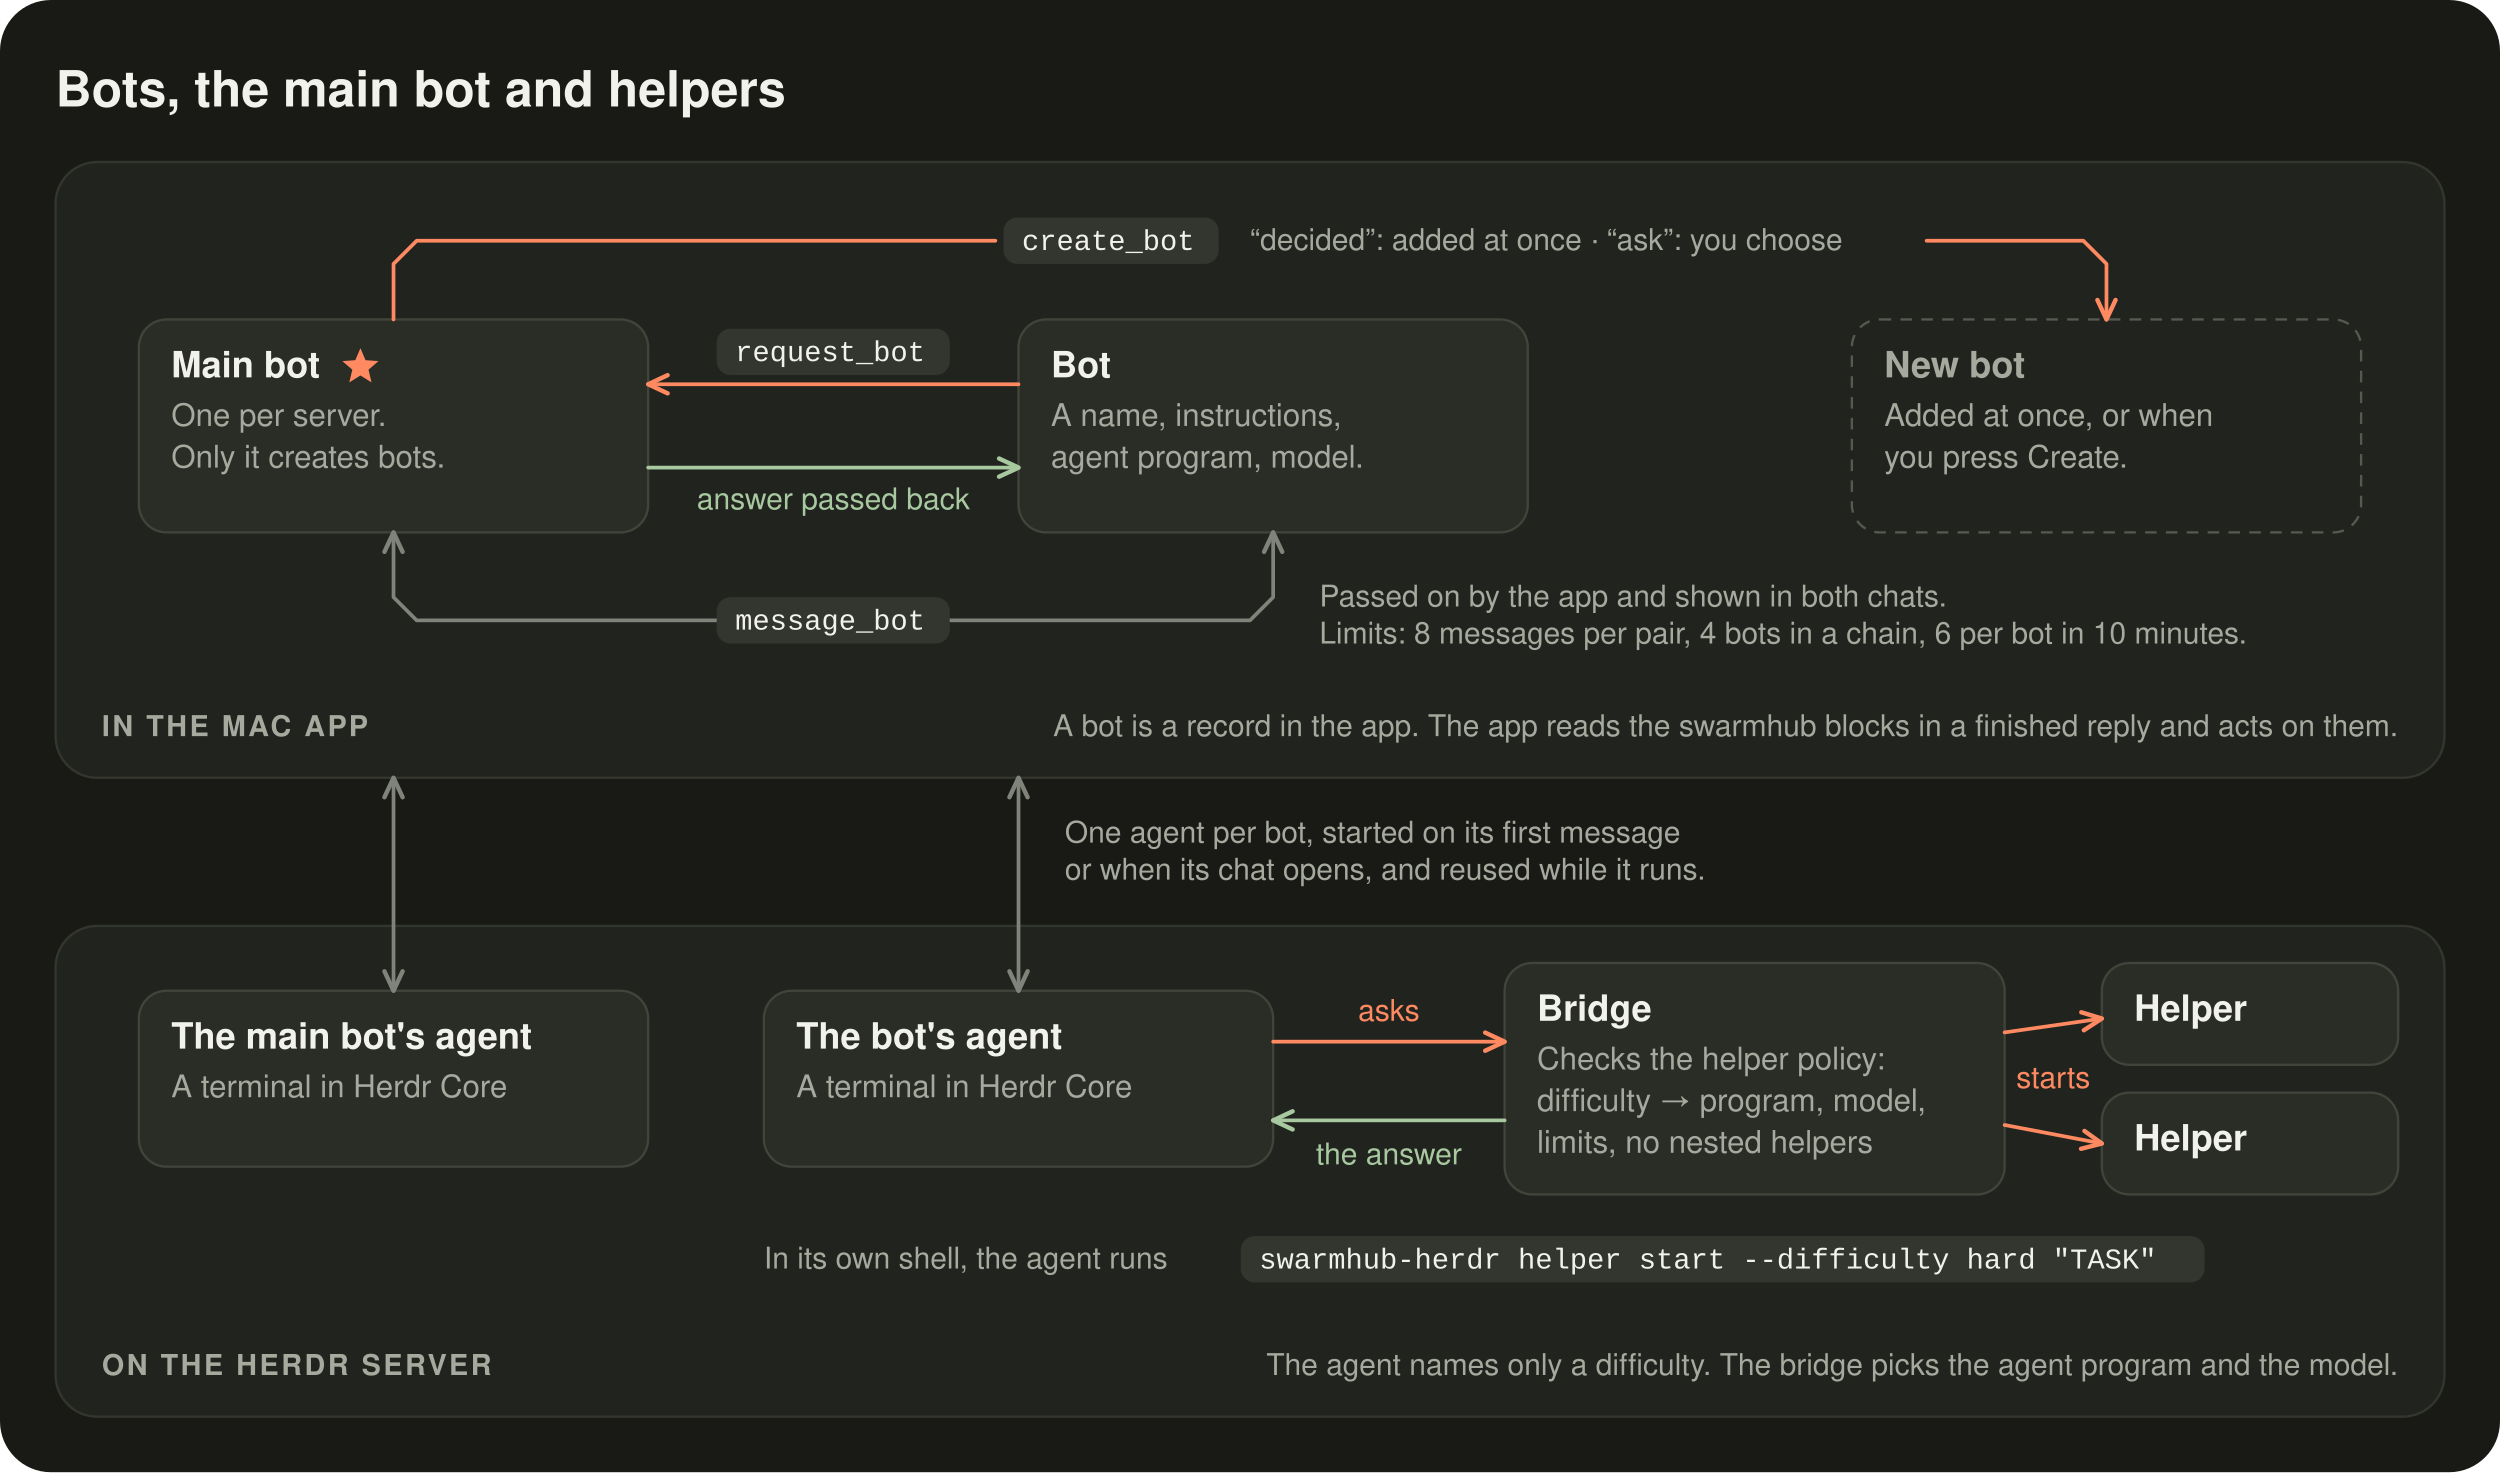
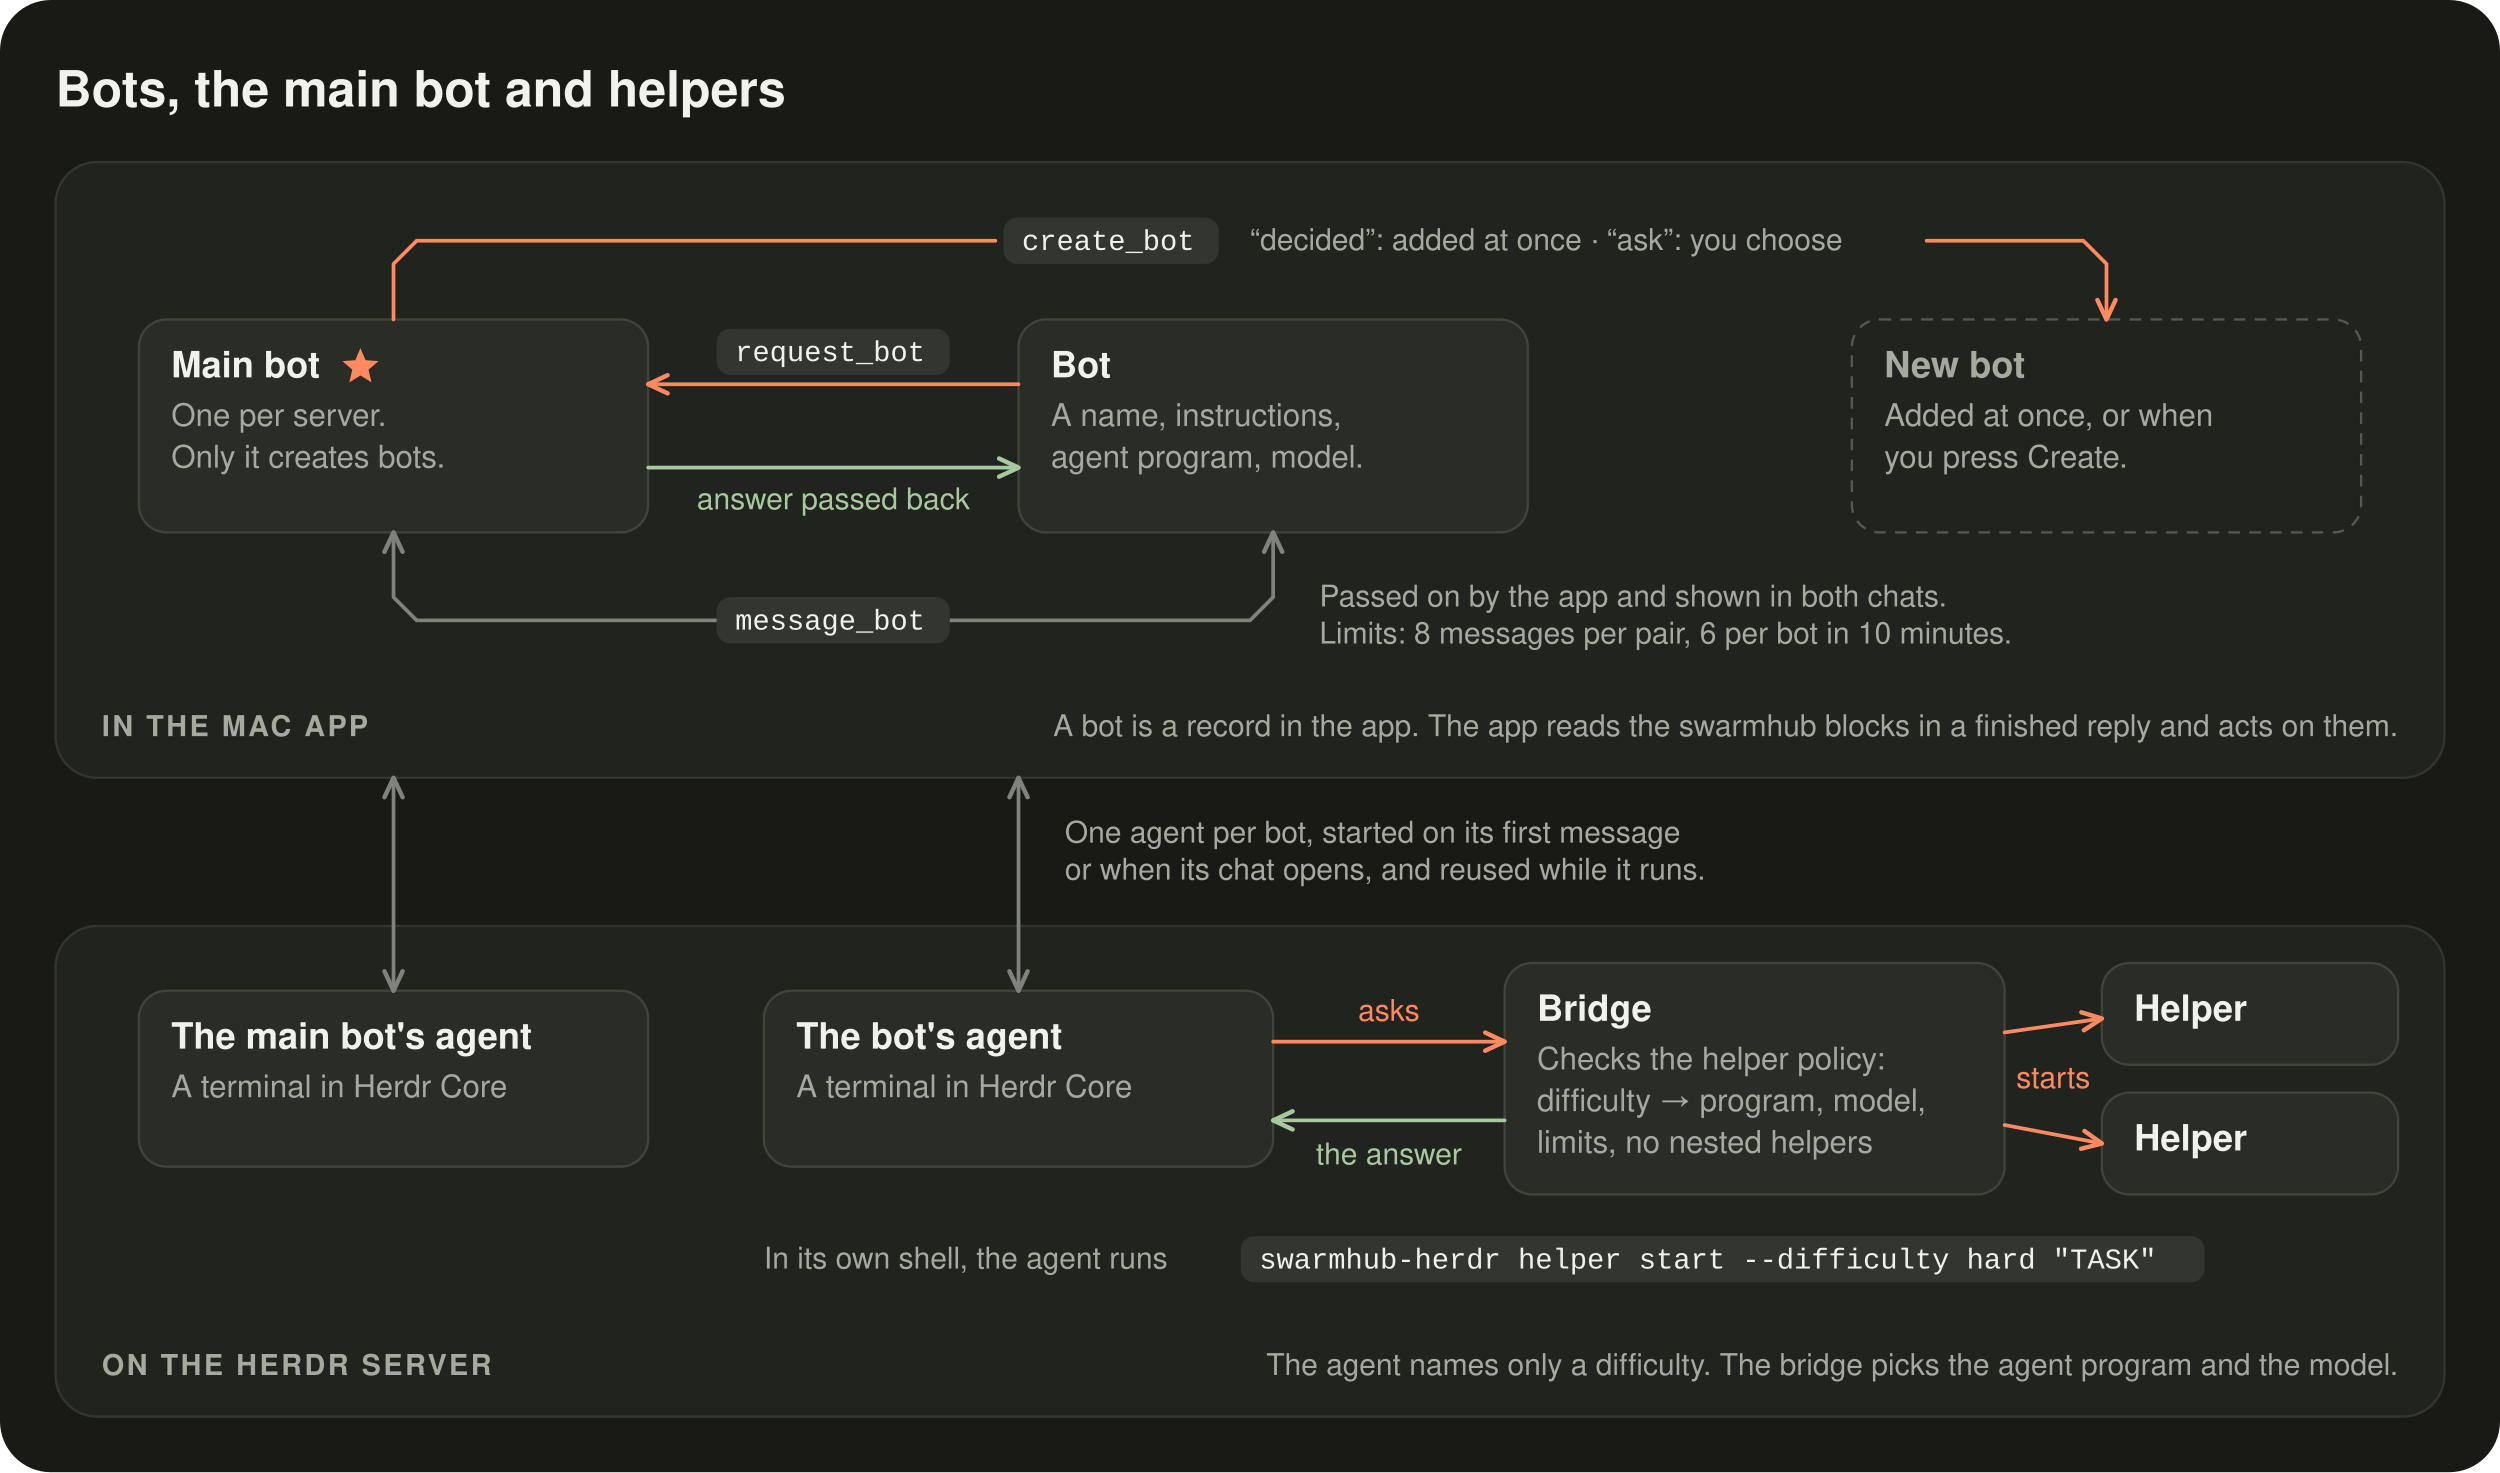
<svg xmlns="http://www.w3.org/2000/svg" width="1080" height="636" viewBox="0 0 1080 636" role="img" aria-labelledby="t d">
  <defs>
    <marker id="head-send" viewBox="0 0 10 10" refX="8.5" refY="5" markerWidth="7" markerHeight="7" orient="auto-start-reverse">
      <path d="M1 1.5 8.5 5 1 8.5" fill="none" stroke="#ff8a61" stroke-width="1.7" stroke-linecap="round" stroke-linejoin="round" />
    </marker>
    <marker id="tail-send" viewBox="0 0 10 10" refX="8.5" refY="5" markerWidth="7" markerHeight="7" orient="auto-start-reverse">
      <path d="M1 1.5 8.5 5 1 8.5" fill="none" stroke="#ff8a61" stroke-width="1.7" stroke-linecap="round" stroke-linejoin="round" />
    </marker>
    <marker id="head-back" viewBox="0 0 10 10" refX="8.5" refY="5" markerWidth="7" markerHeight="7" orient="auto-start-reverse">
      <path d="M1 1.5 8.5 5 1 8.5" fill="none" stroke="#a8c9a0" stroke-width="1.7" stroke-linecap="round" stroke-linejoin="round" />
    </marker>
    <marker id="tail-back" viewBox="0 0 10 10" refX="8.5" refY="5" markerWidth="7" markerHeight="7" orient="auto-start-reverse">
      <path d="M1 1.5 8.5 5 1 8.5" fill="none" stroke="#a8c9a0" stroke-width="1.7" stroke-linecap="round" stroke-linejoin="round" />
    </marker>
    <marker id="head-line" viewBox="0 0 10 10" refX="8.5" refY="5" markerWidth="7" markerHeight="7" orient="auto-start-reverse">
      <path d="M1 1.5 8.5 5 1 8.5" fill="none" stroke="#80837a" stroke-width="1.7" stroke-linecap="round" stroke-linejoin="round" />
    </marker>
    <marker id="tail-line" viewBox="0 0 10 10" refX="8.5" refY="5" markerWidth="7" markerHeight="7" orient="auto-start-reverse">
      <path d="M1 1.5 8.5 5 1 8.5" fill="none" stroke="#80837a" stroke-width="1.7" stroke-linecap="round" stroke-linejoin="round" />
    </marker>
  </defs>
  <rect width="1080" height="636" rx="22" fill="#191a16" />
  <rect x="24" y="70" width="1032" height="266" rx="18" fill="#21231e" stroke="#33362e" />
  <text x="44.0" y="318.0" font-family="-apple-system, BlinkMacSystemFont, 'SF Pro Text', 'Helvetica Neue', Helvetica, Arial, sans-serif" font-size="12.42" font-weight="700" fill="#a6a99d" text-anchor="start" letter-spacing="1.1">IN THE MAC APP</text>
  <text x="1036.0" y="318.0" font-family="-apple-system, BlinkMacSystemFont, 'SF Pro Text', 'Helvetica Neue', Helvetica, Arial, sans-serif" font-size="12.96" font-weight="400" fill="#a6a99d" text-anchor="end">A bot is a record in the app. The app reads the swarmhub blocks in a finished reply and acts on them.</text>
  <rect x="60" y="138" width="220" height="92" rx="12" fill="#2a2c26" stroke="#41443b" />
  <text x="74.0" y="163.0" font-family="-apple-system, BlinkMacSystemFont, 'SF Pro Text', 'Helvetica Neue', Helvetica, Arial, sans-serif" font-size="15.66" font-weight="600" fill="#f2f2ec" text-anchor="start">Main bot</text>
  <path transform="translate(155.7 158)" d="M0-7.6 2.2-2.4 7.8-2 3.5 1.7 4.8 7.2 0 4.2-4.8 7.2-3.5 1.7-7.8-2-2.2-2.4Z" fill="#ff8a61" />
  <text x="74.0" y="184.0" font-family="-apple-system, BlinkMacSystemFont, 'SF Pro Text', 'Helvetica Neue', Helvetica, Arial, sans-serif" font-size="13.50" font-weight="400" fill="#a6a99d" text-anchor="start">One per server.</text>
  <text x="74.0" y="202.0" font-family="-apple-system, BlinkMacSystemFont, 'SF Pro Text', 'Helvetica Neue', Helvetica, Arial, sans-serif" font-size="13.50" font-weight="400" fill="#a6a99d" text-anchor="start">Only it creates bots.</text>
  <rect x="440" y="138" width="220" height="92" rx="12" fill="#2a2c26" stroke="#41443b" />
  <text x="454.0" y="163.0" font-family="-apple-system, BlinkMacSystemFont, 'SF Pro Text', 'Helvetica Neue', Helvetica, Arial, sans-serif" font-size="15.66" font-weight="600" fill="#f2f2ec" text-anchor="start">Bot</text>
  <text x="454.0" y="184.0" font-family="-apple-system, BlinkMacSystemFont, 'SF Pro Text', 'Helvetica Neue', Helvetica, Arial, sans-serif" font-size="13.50" font-weight="400" fill="#a6a99d" text-anchor="start">A name, instructions,</text>
  <text x="454.0" y="202.0" font-family="-apple-system, BlinkMacSystemFont, 'SF Pro Text', 'Helvetica Neue', Helvetica, Arial, sans-serif" font-size="13.50" font-weight="400" fill="#a6a99d" text-anchor="start">agent program, model.</text>
  <rect x="800" y="138" width="220" height="92" rx="12" fill="none" stroke="#565950" stroke-dasharray="5 4" />
  <text x="814.0" y="163.0" font-family="-apple-system, BlinkMacSystemFont, 'SF Pro Text', 'Helvetica Neue', Helvetica, Arial, sans-serif" font-size="15.66" font-weight="600" fill="#a6a99d" text-anchor="start">New bot</text>
  <text x="814.0" y="184.0" font-family="-apple-system, BlinkMacSystemFont, 'SF Pro Text', 'Helvetica Neue', Helvetica, Arial, sans-serif" font-size="13.50" font-weight="400" fill="#a6a99d" text-anchor="start">Added at once, or when</text>
  <text x="814.0" y="202.0" font-family="-apple-system, BlinkMacSystemFont, 'SF Pro Text', 'Helvetica Neue', Helvetica, Arial, sans-serif" font-size="13.50" font-weight="400" fill="#a6a99d" text-anchor="start">you press Create.</text>
  <path d="M440.0 166.0 L280.0 166.0" fill="none" stroke="#ff8a61" stroke-width="1.6" stroke-linejoin="round" stroke-linecap="round" marker-end="url(#head-send)" />
  <rect x="309.6" y="142" width="100.7" height="20" rx="6" fill="#33362e" />
  <text x="317.6" y="156.0" font-family="ui-monospace, 'SF Mono', SFMono-Regular, Menlo, Consolas, 'Liberation Mono', monospace" font-size="12.42" font-weight="400" fill="#f2f2ec" text-anchor="start">request_bot</text>
  <path d="M280.0 202.0 L440.0 202.0" fill="none" stroke="#a8c9a0" stroke-width="1.6" stroke-linejoin="round" stroke-linecap="round" marker-end="url(#head-back)" />
  <text x="360.0" y="220.0" font-family="-apple-system, BlinkMacSystemFont, 'SF Pro Text', 'Helvetica Neue', Helvetica, Arial, sans-serif" font-size="12.96" font-weight="500" fill="#a8c9a0" text-anchor="middle">answer passed back</text>
  <path d="M170.0 138.0 L170.0 114.0 L180.0 104.0 L430.0 104.0" fill="none" stroke="#ff8a61" stroke-width="1.6" stroke-linejoin="round" stroke-linecap="round" />
  <path d="M832.3 104.0 L900.0 104.0 L910.0 114.0 L910.0 138.0" fill="none" stroke="#ff8a61" stroke-width="1.6" stroke-linejoin="round" stroke-linecap="round" marker-end="url(#head-send)" />
  <rect x="433.5" y="94" width="93.0" height="20" rx="6" fill="#33362e" />
  <text x="441.5" y="108.0" font-family="ui-monospace, 'SF Mono', SFMono-Regular, Menlo, Consolas, 'Liberation Mono', monospace" font-size="12.42" font-weight="400" fill="#f2f2ec" text-anchor="start">create_bot</text>
  <text x="540.0" y="108.0" font-family="-apple-system, BlinkMacSystemFont, 'SF Pro Text', 'Helvetica Neue', Helvetica, Arial, sans-serif" font-size="12.96" font-weight="500" fill="#a6a99d" text-anchor="start">“decided”: added at once · “ask”: you choose</text>
  <path d="M550.0 230.0 L550.0 258.0 L540.0 268.0 L180.0 268.0 L170.0 258.0 L170.0 230.0" fill="none" stroke="#80837a" stroke-width="1.6" stroke-linejoin="round" stroke-linecap="round" marker-end="url(#head-line)" marker-start="url(#tail-line)" />
  <rect x="309.6" y="258" width="100.7" height="20" rx="6" fill="#33362e" />
  <text x="317.6" y="272.0" font-family="ui-monospace, 'SF Mono', SFMono-Regular, Menlo, Consolas, 'Liberation Mono', monospace" font-size="12.42" font-weight="400" fill="#f2f2ec" text-anchor="start">message_bot</text>
  <text x="570.0" y="262.0" font-family="-apple-system, BlinkMacSystemFont, 'SF Pro Text', 'Helvetica Neue', Helvetica, Arial, sans-serif" font-size="12.96" font-weight="500" fill="#a6a99d" text-anchor="start">Passed on by the app and shown in both chats.</text>
-   <text x="570.0" y="278.0" font-family="-apple-system, BlinkMacSystemFont, 'SF Pro Text', 'Helvetica Neue', Helvetica, Arial, sans-serif" font-size="12.96" font-weight="500" fill="#a6a99d" text-anchor="start">Limits: 8 messages per pair, 4 bots in a chain, 6 per bot in 10 minutes.</text>
+   <text x="570.0" y="278.0" font-family="-apple-system, BlinkMacSystemFont, 'SF Pro Text', 'Helvetica Neue', Helvetica, Arial, sans-serif" font-size="12.96" font-weight="500" fill="#a6a99d" text-anchor="start">Limits: 8 messages per pair, 6 per bot in 10 minutes.</text>
  <rect x="24" y="400" width="1032" height="212" rx="18" fill="#21231e" stroke="#33362e" />
  <text x="44.0" y="594.0" font-family="-apple-system, BlinkMacSystemFont, 'SF Pro Text', 'Helvetica Neue', Helvetica, Arial, sans-serif" font-size="12.42" font-weight="700" fill="#a6a99d" text-anchor="start" letter-spacing="1.1">ON THE HERDR SERVER</text>
  <text x="1036.0" y="594.0" font-family="-apple-system, BlinkMacSystemFont, 'SF Pro Text', 'Helvetica Neue', Helvetica, Arial, sans-serif" font-size="12.96" font-weight="400" fill="#a6a99d" text-anchor="end">The agent names only a difficulty. The bridge picks the agent program and the model.</text>
  <rect x="60" y="428" width="220" height="76" rx="12" fill="#2a2c26" stroke="#41443b" />
  <text x="74.0" y="453.0" font-family="-apple-system, BlinkMacSystemFont, 'SF Pro Text', 'Helvetica Neue', Helvetica, Arial, sans-serif" font-size="15.66" font-weight="600" fill="#f2f2ec" text-anchor="start">The main bot's agent</text>
  <text x="74.0" y="474.0" font-family="-apple-system, BlinkMacSystemFont, 'SF Pro Text', 'Helvetica Neue', Helvetica, Arial, sans-serif" font-size="13.50" font-weight="400" fill="#a6a99d" text-anchor="start">A terminal in Herdr Core</text>
  <rect x="330" y="428" width="220" height="76" rx="12" fill="#2a2c26" stroke="#41443b" />
  <text x="344.0" y="453.0" font-family="-apple-system, BlinkMacSystemFont, 'SF Pro Text', 'Helvetica Neue', Helvetica, Arial, sans-serif" font-size="15.66" font-weight="600" fill="#f2f2ec" text-anchor="start">The bot's agent</text>
  <text x="344.0" y="474.0" font-family="-apple-system, BlinkMacSystemFont, 'SF Pro Text', 'Helvetica Neue', Helvetica, Arial, sans-serif" font-size="13.50" font-weight="400" fill="#a6a99d" text-anchor="start">A terminal in Herdr Core</text>
  <rect x="650" y="416" width="216" height="100" rx="12" fill="#2a2c26" stroke="#41443b" />
  <text x="664.0" y="441.0" font-family="-apple-system, BlinkMacSystemFont, 'SF Pro Text', 'Helvetica Neue', Helvetica, Arial, sans-serif" font-size="15.66" font-weight="600" fill="#f2f2ec" text-anchor="start">Bridge</text>
  <text x="664.0" y="462.0" font-family="-apple-system, BlinkMacSystemFont, 'SF Pro Text', 'Helvetica Neue', Helvetica, Arial, sans-serif" font-size="13.50" font-weight="400" fill="#a6a99d" text-anchor="start">Checks the helper policy:</text>
  <text x="664.0" y="480.0" font-family="-apple-system, BlinkMacSystemFont, 'SF Pro Text', 'Helvetica Neue', Helvetica, Arial, sans-serif" font-size="13.50" font-weight="400" fill="#a6a99d" text-anchor="start">difficulty → program, model,</text>
  <text x="664.0" y="498.0" font-family="-apple-system, BlinkMacSystemFont, 'SF Pro Text', 'Helvetica Neue', Helvetica, Arial, sans-serif" font-size="13.50" font-weight="400" fill="#a6a99d" text-anchor="start">limits, no nested helpers</text>
  <rect x="908" y="416" width="128" height="44" rx="12" fill="#2a2c26" stroke="#41443b" />
  <text x="922.0" y="441.0" font-family="-apple-system, BlinkMacSystemFont, 'SF Pro Text', 'Helvetica Neue', Helvetica, Arial, sans-serif" font-size="15.66" font-weight="600" fill="#f2f2ec" text-anchor="start">Helper</text>
  <rect x="908" y="472" width="128" height="44" rx="12" fill="#2a2c26" stroke="#41443b" />
  <text x="922.0" y="497.0" font-family="-apple-system, BlinkMacSystemFont, 'SF Pro Text', 'Helvetica Neue', Helvetica, Arial, sans-serif" font-size="15.66" font-weight="600" fill="#f2f2ec" text-anchor="start">Helper</text>
  <path d="M550.0 450.0 L650.0 450.0" fill="none" stroke="#ff8a61" stroke-width="1.6" stroke-linejoin="round" stroke-linecap="round" marker-end="url(#head-send)" />
  <text x="600.0" y="441.0" font-family="-apple-system, BlinkMacSystemFont, 'SF Pro Text', 'Helvetica Neue', Helvetica, Arial, sans-serif" font-size="12.96" font-weight="500" fill="#ff8a61" text-anchor="middle">asks</text>
  <path d="M650.0 484.0 L550.0 484.0" fill="none" stroke="#a8c9a0" stroke-width="1.6" stroke-linejoin="round" stroke-linecap="round" marker-end="url(#head-back)" />
  <text x="600.0" y="503.0" font-family="-apple-system, BlinkMacSystemFont, 'SF Pro Text', 'Helvetica Neue', Helvetica, Arial, sans-serif" font-size="12.96" font-weight="500" fill="#a8c9a0" text-anchor="middle">the answer</text>
  <text x="330.0" y="548.0" font-family="-apple-system, BlinkMacSystemFont, 'SF Pro Text', 'Helvetica Neue', Helvetica, Arial, sans-serif" font-size="12.96" font-weight="500" fill="#a6a99d" text-anchor="start">In its own shell, the agent runs</text>
  <rect x="536.0" y="534" width="416.4" height="20" rx="6" fill="#33362e" />
  <text x="544.0" y="548.0" font-family="ui-monospace, 'SF Mono', SFMono-Regular, Menlo, Consolas, 'Liberation Mono', monospace" font-size="12.42" font-weight="400" fill="#f2f2ec" text-anchor="start">swarmhub-herdr helper start --difficulty hard "TASK"</text>
  <path d="M866.0 446.0 L908.0 440.0" fill="none" stroke="#ff8a61" stroke-width="1.6" stroke-linejoin="round" stroke-linecap="round" marker-end="url(#head-send)" />
  <path d="M866.0 486.0 L908.0 494.0" fill="none" stroke="#ff8a61" stroke-width="1.6" stroke-linejoin="round" stroke-linecap="round" marker-end="url(#head-send)" />
  <text x="887.0" y="470.0" font-family="-apple-system, BlinkMacSystemFont, 'SF Pro Text', 'Helvetica Neue', Helvetica, Arial, sans-serif" font-size="12.96" font-weight="500" fill="#ff8a61" text-anchor="middle">starts</text>
  <path d="M170.0 336.0 L170.0 428.0" fill="none" stroke="#80837a" stroke-width="1.6" stroke-linejoin="round" stroke-linecap="round" marker-end="url(#head-line)" marker-start="url(#tail-line)" />
  <path d="M440.0 336.0 L440.0 428.0" fill="none" stroke="#80837a" stroke-width="1.6" stroke-linejoin="round" stroke-linecap="round" marker-end="url(#head-line)" marker-start="url(#tail-line)" />
  <text x="460.0" y="364.0" font-family="-apple-system, BlinkMacSystemFont, 'SF Pro Text', 'Helvetica Neue', Helvetica, Arial, sans-serif" font-size="12.96" font-weight="500" fill="#a6a99d" text-anchor="start">One agent per bot, started on its first message</text>
  <text x="460.0" y="380.0" font-family="-apple-system, BlinkMacSystemFont, 'SF Pro Text', 'Helvetica Neue', Helvetica, Arial, sans-serif" font-size="12.96" font-weight="500" fill="#a6a99d" text-anchor="start">or when its chat opens, and reused while it runs.</text>
  <text x="24.0" y="46.0" font-family="-apple-system, BlinkMacSystemFont, 'SF Pro Text', 'Helvetica Neue', Helvetica, Arial, sans-serif" font-size="21.60" font-weight="700" fill="#f2f2ec" text-anchor="start">Bots, the main bot and helpers</text>
</svg>
